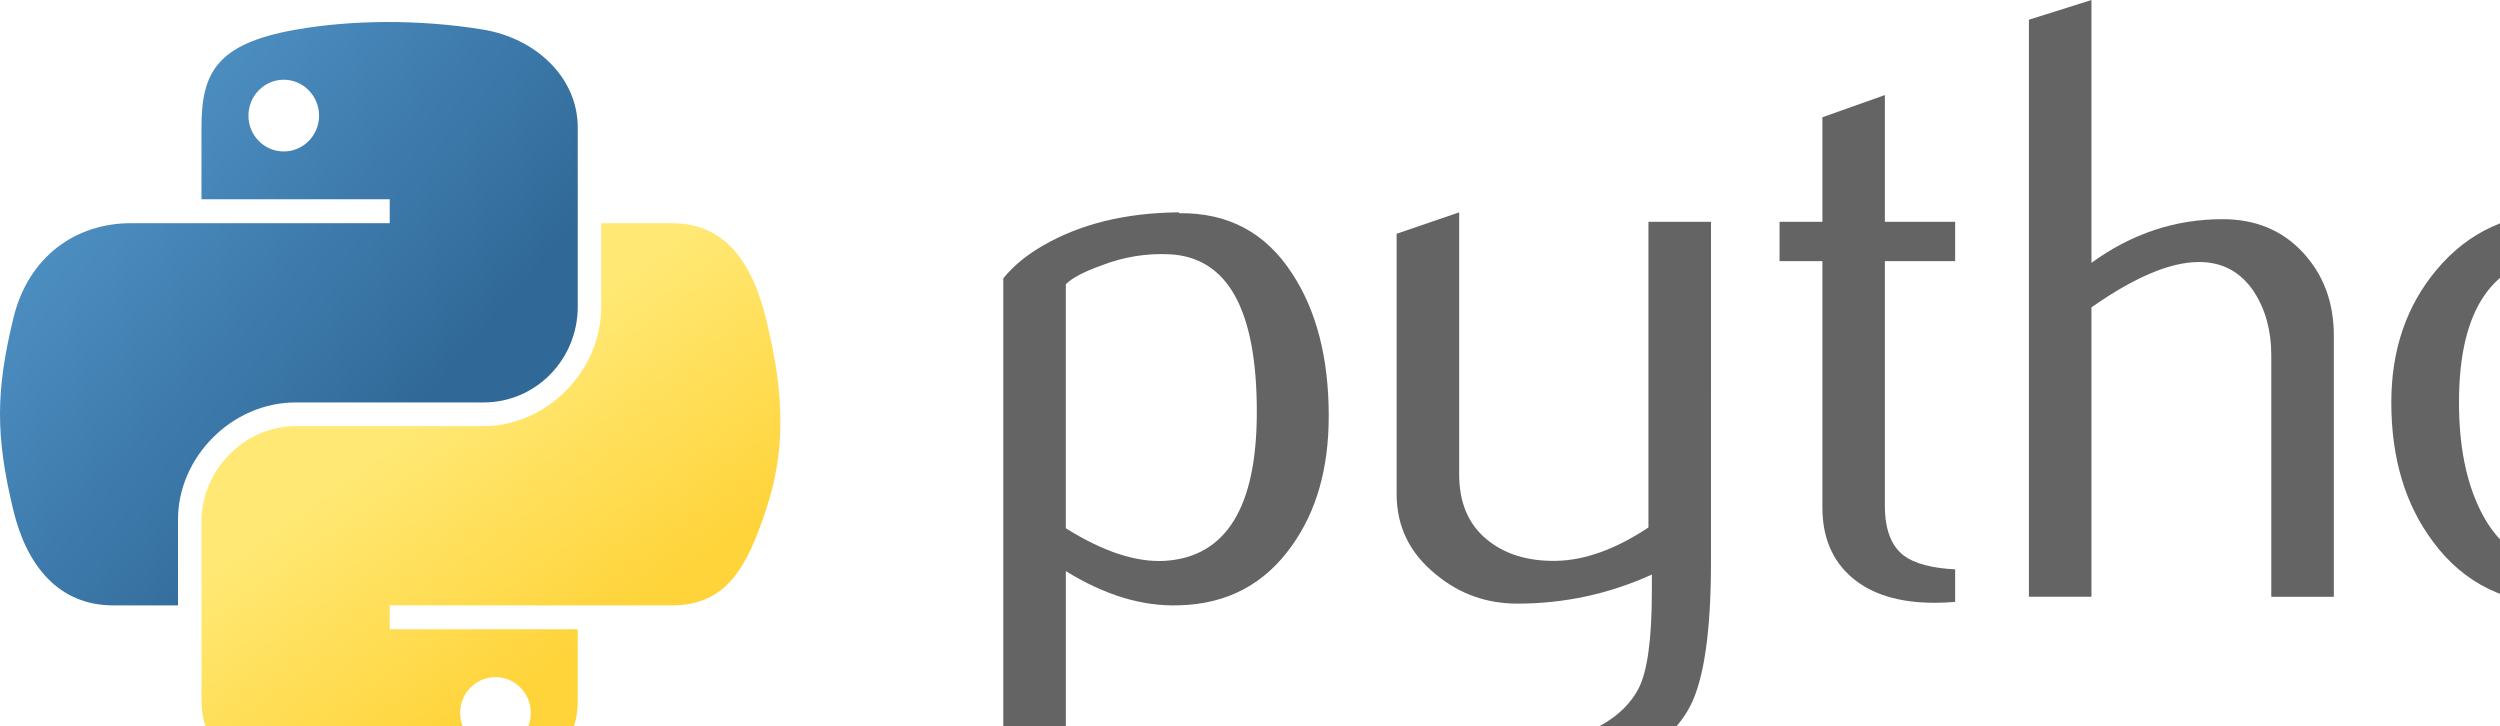
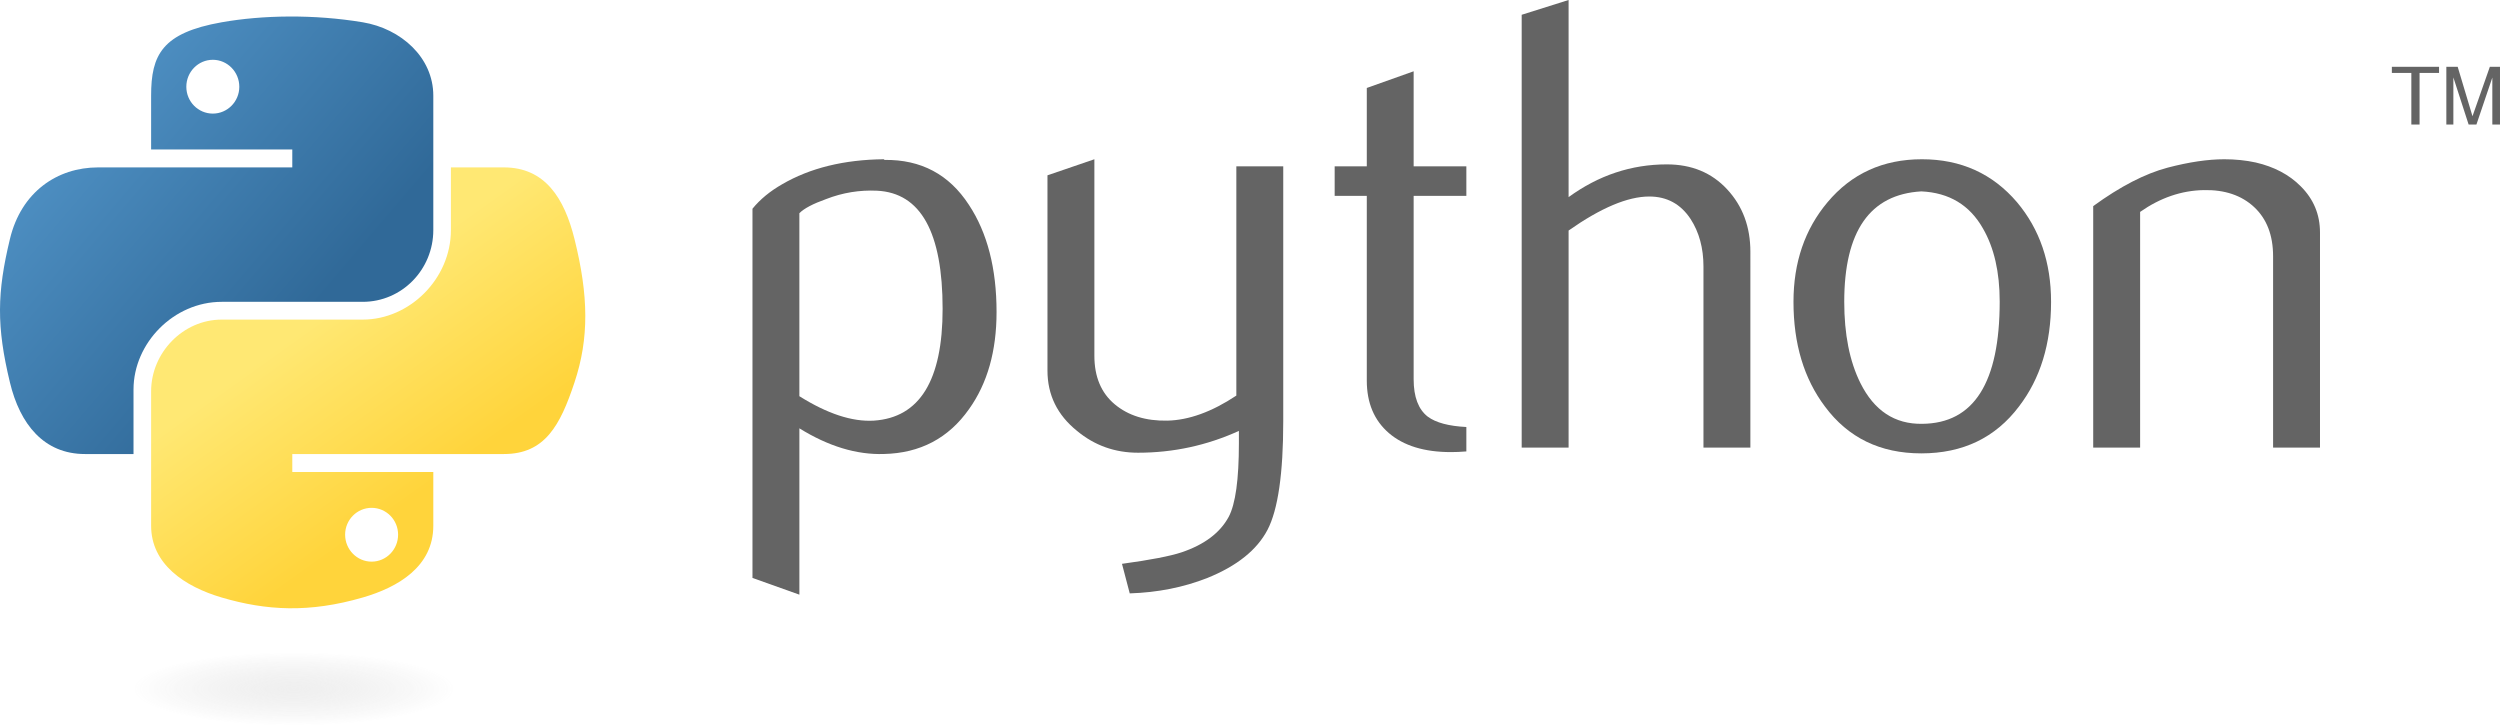
- <svg xmlns="http://www.w3.org/2000/svg" xmlns:xlink="http://www.w3.org/1999/xlink" version="1.0" width="187.5" height="54.419" id="svg2">
+ <svg xmlns="http://www.w3.org/2000/svg" xmlns:xlink="http://www.w3.org/1999/xlink" version="1.0" width="187.5pt" height="54.419pt" id="svg2">
  <defs id="defs4">
    <linearGradient id="linearGradient2795">
      <stop style="stop-color:#b8b8b8;stop-opacity:0.498" offset="0" id="stop2797" />
      <stop style="stop-color:#7f7f7f;stop-opacity:0" offset="1" id="stop2799" />
    </linearGradient>
    <linearGradient id="linearGradient2787">
      <stop style="stop-color:#7f7f7f;stop-opacity:0.5" offset="0" id="stop2789" />
      <stop style="stop-color:#7f7f7f;stop-opacity:0" offset="1" id="stop2791" />
    </linearGradient>
    <linearGradient id="linearGradient3676">
      <stop style="stop-color:#b2b2b2;stop-opacity:0.5" offset="0" id="stop3678" />
      <stop style="stop-color:#b3b3b3;stop-opacity:0" offset="1" id="stop3680" />
    </linearGradient>
    <linearGradient id="linearGradient3236">
      <stop style="stop-color:#f4f4f4;stop-opacity:1" offset="0" id="stop3244" />
      <stop style="stop-color:#ffffff;stop-opacity:1" offset="1" id="stop3240" />
    </linearGradient>
    <linearGradient id="linearGradient4671">
      <stop style="stop-color:#ffd43b;stop-opacity:1" offset="0" id="stop4673" />
      <stop style="stop-color:#ffe873;stop-opacity:1" offset="1" id="stop4675" />
    </linearGradient>
    <linearGradient id="linearGradient4689">
      <stop style="stop-color:#5a9fd4;stop-opacity:1" offset="0" id="stop4691" />
      <stop style="stop-color:#306998;stop-opacity:1" offset="1" id="stop4693" />
    </linearGradient>
    <linearGradient x1="224.24" y1="144.757" x2="-65.309" y2="144.757" id="linearGradient2987" xlink:href="#linearGradient4671" gradientUnits="userSpaceOnUse" gradientTransform="translate(100.2702,99.61116)" />
    <linearGradient x1="172.942" y1="77.476" x2="26.67" y2="76.313" id="linearGradient2990" xlink:href="#linearGradient4689" gradientUnits="userSpaceOnUse" gradientTransform="translate(100.2702,99.61116)" />
    <linearGradient x1="172.942" y1="77.476" x2="26.67" y2="76.313" id="linearGradient2587" xlink:href="#linearGradient4689" gradientUnits="userSpaceOnUse" gradientTransform="translate(100.2702,99.61116)" />
    <linearGradient x1="224.24" y1="144.757" x2="-65.309" y2="144.757" id="linearGradient2589" xlink:href="#linearGradient4671" gradientUnits="userSpaceOnUse" gradientTransform="translate(100.2702,99.61116)" />
    <linearGradient x1="172.942" y1="77.476" x2="26.67" y2="76.313" id="linearGradient2248" xlink:href="#linearGradient4689" gradientUnits="userSpaceOnUse" gradientTransform="translate(100.2702,99.61116)" />
    <linearGradient x1="224.24" y1="144.757" x2="-65.309" y2="144.757" id="linearGradient2250" xlink:href="#linearGradient4671" gradientUnits="userSpaceOnUse" gradientTransform="translate(100.2702,99.61116)" />
    <linearGradient x1="224.24" y1="144.757" x2="-65.309" y2="144.757" id="linearGradient2255" xlink:href="#linearGradient4671" gradientUnits="userSpaceOnUse" gradientTransform="matrix(0.562541,0,0,0.567972,-11.5974,-7.60954)" />
    <linearGradient x1="172.942" y1="76.176" x2="26.67" y2="76.313" id="linearGradient2258" xlink:href="#linearGradient4689" gradientUnits="userSpaceOnUse" gradientTransform="matrix(0.562541,0,0,0.567972,-11.5974,-7.60954)" />
    <radialGradient cx="61.519" cy="132.286" r="29.037" fx="61.519" fy="132.286" id="radialGradient2801" xlink:href="#linearGradient2795" gradientUnits="userSpaceOnUse" gradientTransform="matrix(1,0,0,0.177966,0,108.7434)" />
    <linearGradient x1="150.961" y1="192.352" x2="112.031" y2="137.273" id="linearGradient1475" xlink:href="#linearGradient4671" gradientUnits="userSpaceOnUse" gradientTransform="matrix(0.562541,0,0,0.567972,-9.399749,-5.305317)" />
    <linearGradient x1="26.649" y1="20.604" x2="135.665" y2="114.398" id="linearGradient1478" xlink:href="#linearGradient4689" gradientUnits="userSpaceOnUse" gradientTransform="matrix(0.562541,0,0,0.567972,-9.399749,-5.305317)" />
    <radialGradient cx="61.519" cy="132.286" r="29.037" fx="61.519" fy="132.286" id="radialGradient1480" xlink:href="#linearGradient2795" gradientUnits="userSpaceOnUse" gradientTransform="matrix(2.382716e-8,-0.296405,1.43676,4.683673e-7,-128.544,150.5202)" />
  </defs>
  <g id="g881" transform="matrix(0.5265369,0,0,0.5265369,-2.944063,-1.71737)">
    <g id="g2303">
      <path id="path46" style="fill:#646464;fill-opacity:1" d="m 184.613,61.929 c 0,-14.562 -4.152,-22.038 -12.457,-22.448 -3.304,-0.156 -6.531,0.37 -9.669,1.589 -2.505,0.897 -4.191,1.784 -5.078,2.68 v 34.758 c 5.312,3.334 10.03,4.883 14.143,4.64 8.704,-0.575 13.061,-7.642 13.061,-21.219 z m 10.244,0.604 c 0,7.398 -1.735,13.539 -5.224,18.422 -3.889,5.527 -9.279,8.373 -16.17,8.529 -5.195,0.166 -10.546,-1.462 -16.053,-4.874 v 31.59 l -8.909,-3.178 V 42.903 c 1.462,-1.793 3.343,-3.333 5.624,-4.64 5.302,-3.09 11.745,-4.679 19.328,-4.757 l 0.127,0.127 c 6.93,-0.088 12.272,2.758 16.024,8.529 3.499,5.293 5.254,12.077 5.254,20.371 z" />
      <path id="path48" style="fill:#646464;fill-opacity:1" d="m 249.305,83.266 c 0,9.923 -0.994,16.794 -2.983,20.615 -1.998,3.821 -5.8,6.872 -11.414,9.143 -4.552,1.793 -9.474,2.768 -14.757,2.934 l -1.472,-5.614 c 5.371,-0.731 9.153,-1.462 11.346,-2.193 4.318,-1.462 7.281,-3.704 8.909,-6.706 1.306,-2.447 1.949,-7.115 1.949,-14.026 v -2.32 c -6.092,2.768 -12.476,4.143 -19.153,4.143 -4.386,0 -8.256,-1.374 -11.589,-4.143 -3.743,-3.012 -5.614,-6.833 -5.614,-11.463 v -37.078 l 8.909,-3.051 v 37.322 c 0,3.987 1.287,7.057 3.86,9.211 2.573,2.154 5.907,3.187 9.991,3.109 4.084,-0.088 8.46,-1.667 13.11,-4.757 v -43.54 h 8.909 z" />
      <path id="path50" style="fill:#646464;fill-opacity:1" d="m 284.082,88.997 c -1.062,0.088 -2.037,0.127 -2.934,0.127 -5.039,0 -8.967,-1.199 -11.774,-3.606 -2.797,-2.408 -4.201,-5.731 -4.201,-9.971 v -35.09 h -6.102 v -5.605 h 6.102 v -14.884 l 8.899,-3.168 v 18.052 h 10.01 v 5.605 h -10.01 v 34.846 c 0,3.343 0.897,5.712 2.69,7.096 1.54,1.14 3.987,1.793 7.32,1.959 z" />
      <path id="path52" style="fill:#646464;fill-opacity:1" d="m 338.023,88.266 h -8.909 v -34.388 c 0,-3.499 -0.819,-6.511 -2.447,-9.026 -1.881,-2.846 -4.493,-4.269 -7.846,-4.269 -4.084,0 -9.192,2.154 -15.322,6.462 v 41.22 h -8.909 V 6.069 l 8.909,-2.807 V 40.7 c 5.692,-4.143 11.911,-6.219 18.666,-6.219 4.718,0 8.538,1.589 11.463,4.757 2.934,3.168 4.396,7.115 4.396,11.833 z" />
      <path id="path54" style="fill:#646464;fill-opacity:1" d="m 385.374,60.526 c 0,-5.595 -1.062,-10.215 -3.178,-13.87 -2.515,-4.454 -6.423,-6.803 -11.706,-7.047 -9.767,0.565 -14.64,7.564 -14.64,20.976 0,6.15 1.014,11.287 3.061,15.41 2.612,5.254 6.531,7.846 11.755,7.759 9.806,-0.078 14.708,-7.817 14.708,-23.227 z m 9.757,0.058 c 0,7.963 -2.037,14.591 -6.102,19.884 -4.474,5.926 -10.654,8.899 -18.539,8.899 -7.817,0 -13.909,-2.973 -18.305,-8.899 -3.987,-5.293 -5.975,-11.921 -5.975,-19.884 0,-7.486 2.154,-13.782 6.462,-18.909 4.552,-5.439 10.537,-8.168 17.935,-8.168 7.398,0 13.422,2.729 18.061,8.168 4.308,5.127 6.462,11.424 6.462,18.909 z" />
      <path id="path56" style="fill:#646464;fill-opacity:1" d="m 446.206,88.266 h -8.909 v -36.337 c 0,-3.987 -1.199,-7.096 -3.597,-9.338 -2.398,-2.232 -5.595,-3.314 -9.581,-3.226 -4.23,0.078 -8.256,1.462 -12.077,4.143 v 44.759 h -8.909 v -45.86 c 5.127,-3.733 9.845,-6.17 14.153,-7.31 4.065,-1.062 7.651,-1.589 10.741,-1.589 2.115,0 4.104,0.205 5.975,0.614 3.499,0.809 6.345,2.31 8.538,4.513 2.447,2.437 3.665,5.361 3.665,8.782 z" />
      <path id="path1948" style="fill:url(#linearGradient1478);fill-opacity:1" d="m 60.51,6.398 c -4.584,0.021 -8.961,0.412 -12.812,1.094 C 36.351,9.496 34.291,13.692 34.291,21.429 v 10.219 h 26.812 v 3.406 h -26.812 -10.062 c -7.792,0 -14.616,4.684 -16.75,13.594 -2.462,10.213 -2.571,16.586 0,27.25 1.906,7.938 6.458,13.594 14.25,13.594 h 9.219 v -12.25 c 0,-8.85 7.657,-16.656 16.75,-16.656 h 26.781 c 7.455,0 13.406,-6.138 13.406,-13.625 v -25.531 c 0,-7.266 -6.13,-12.725 -13.406,-13.938 -4.606,-0.767 -9.385,-1.115 -13.969,-1.094 z m -14.5,8.219 c 2.77,0 5.031,2.299 5.031,5.125 -2e-6,2.816 -2.262,5.094 -5.031,5.094 -2.779,-1e-6 -5.031,-2.277 -5.031,-5.094 -1e-6,-2.826 2.252,-5.125 5.031,-5.125 z" />
      <path id="path1950" style="fill:url(#linearGradient1475);fill-opacity:1" d="m 91.229,35.054 v 11.906 c 0,9.231 -7.826,17 -16.75,17 h -26.781 c -7.336,0 -13.406,6.278 -13.406,13.625 v 25.531 c 0,7.266 6.319,11.54 13.406,13.625 8.487,2.496 16.626,2.947 26.781,0 6.75,-1.954 13.406,-5.888 13.406,-13.625 V 92.898 h -26.781 v -3.406 h 26.781 13.406 c 7.792,0 10.696,-5.435 13.406,-13.594 2.799,-8.399 2.68,-16.476 0,-27.25 -1.926,-7.757 -5.604,-13.594 -13.406,-13.594 z m -15.062,64.656 c 2.779,3e-6 5.031,2.277 5.031,5.094 -2e-6,2.826 -2.252,5.125 -5.031,5.125 -2.77,0 -5.031,-2.299 -5.031,-5.125 2e-6,-2.816 2.262,-5.094 5.031,-5.094 z" />
      <path id="text3004" style="font-style:normal;font-weight:normal;font-size:15.165px;line-height:125%;font-family:'Bitstream Vera Sans';fill:#646464;fill-opacity:1;stroke:none;stroke-width:1px;stroke-linecap:butt;stroke-linejoin:miter;stroke-opacity:1" d="m 463.554,26.909 h 1.562 v -9.796 h 3.7 v -1.168 h -8.962 v 1.168 h 3.7 v 9.796 m 6.647,0 h 1.334 v -8.947 l 2.896,8.946 h 1.486 l 3.018,-8.916 v 8.917 h 1.456 v -10.964 h -1.926 l -3.298,9.393 -2.813,-9.393 h -2.153 v 10.964" />
      <path id="path1894" style="opacity:0.444;fill:url(#radialGradient1480);fill-opacity:1;fill-rule:nonzero;stroke:none;stroke-width:20;stroke-miterlimit:4;stroke-dasharray:none;stroke-opacity:1" transform="matrix(0.73406,0,0,0.809524,16.24958,27.00935)" d="m 110.467,132.286 a 48.948,8.607 0 1 1 -97.897,0 48.948,8.607 0 1 1 97.897,0 z" />
    </g>
  </g>
  <style class="darkreader darkreader--fallback">html, body, body :not(iframe) {
    background-color: #181a1b !important;
    border-color: #776e62 !important;
    color: #e8e6e3 !important;
}</style>
</svg>
